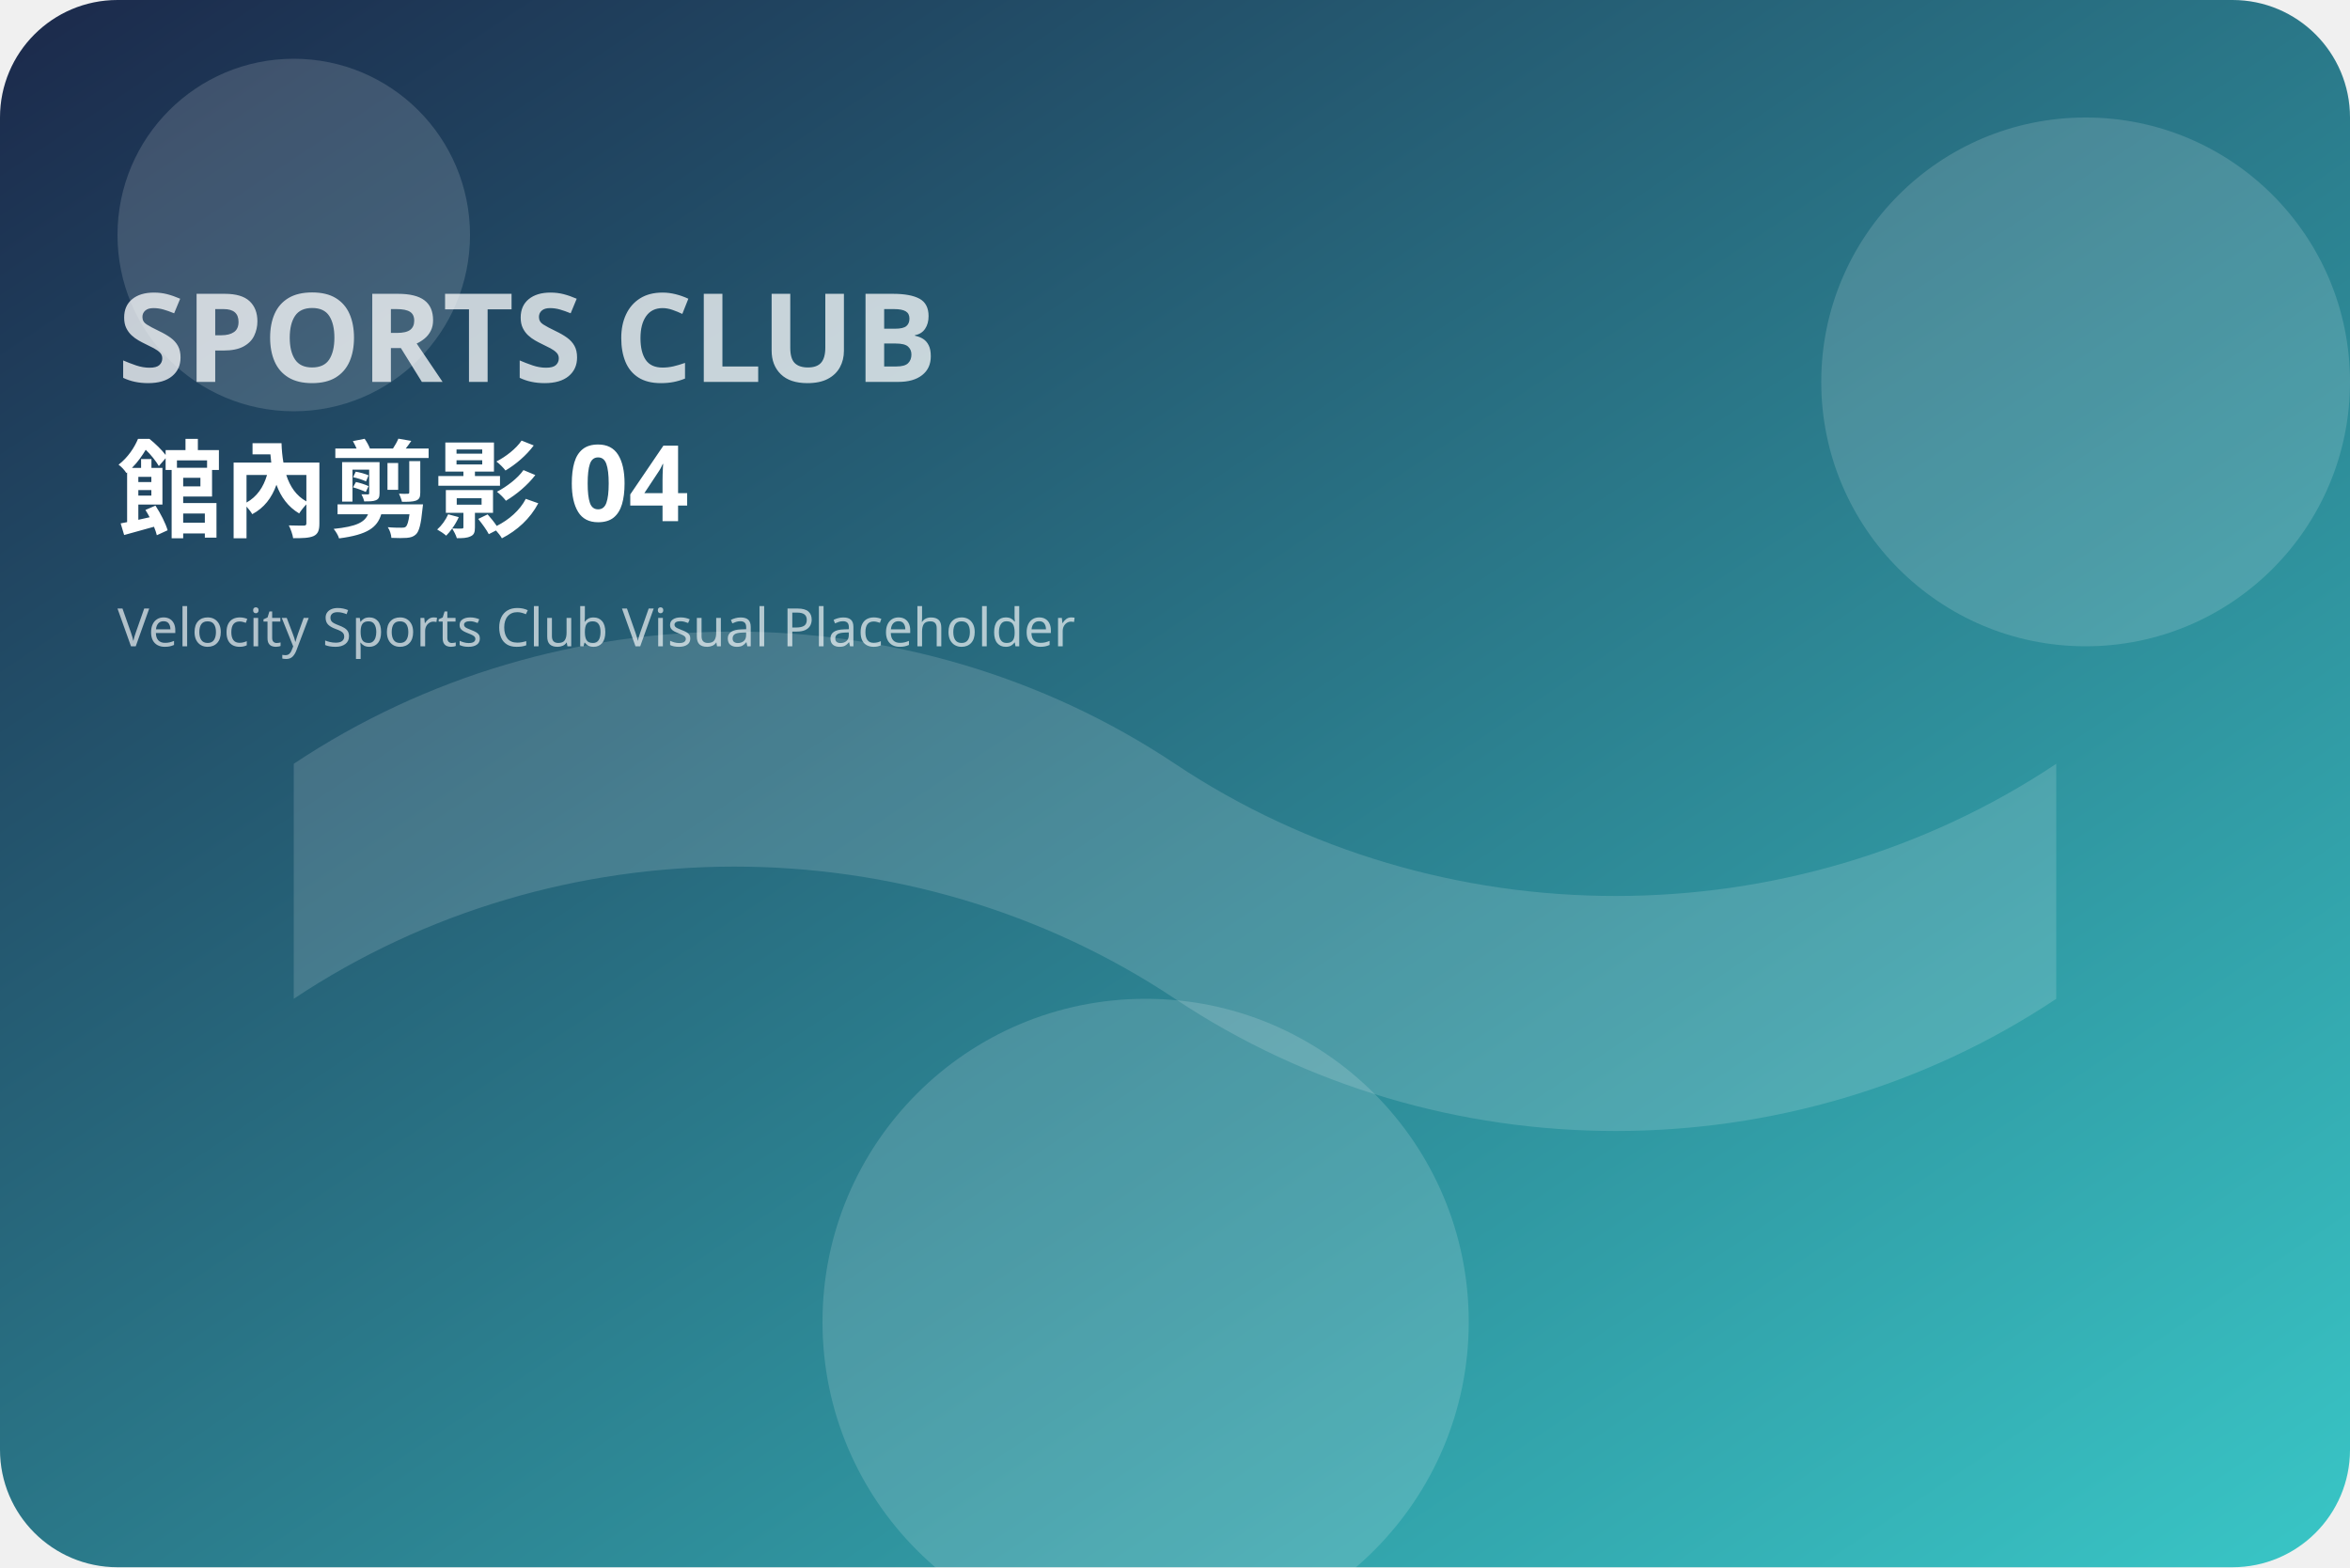
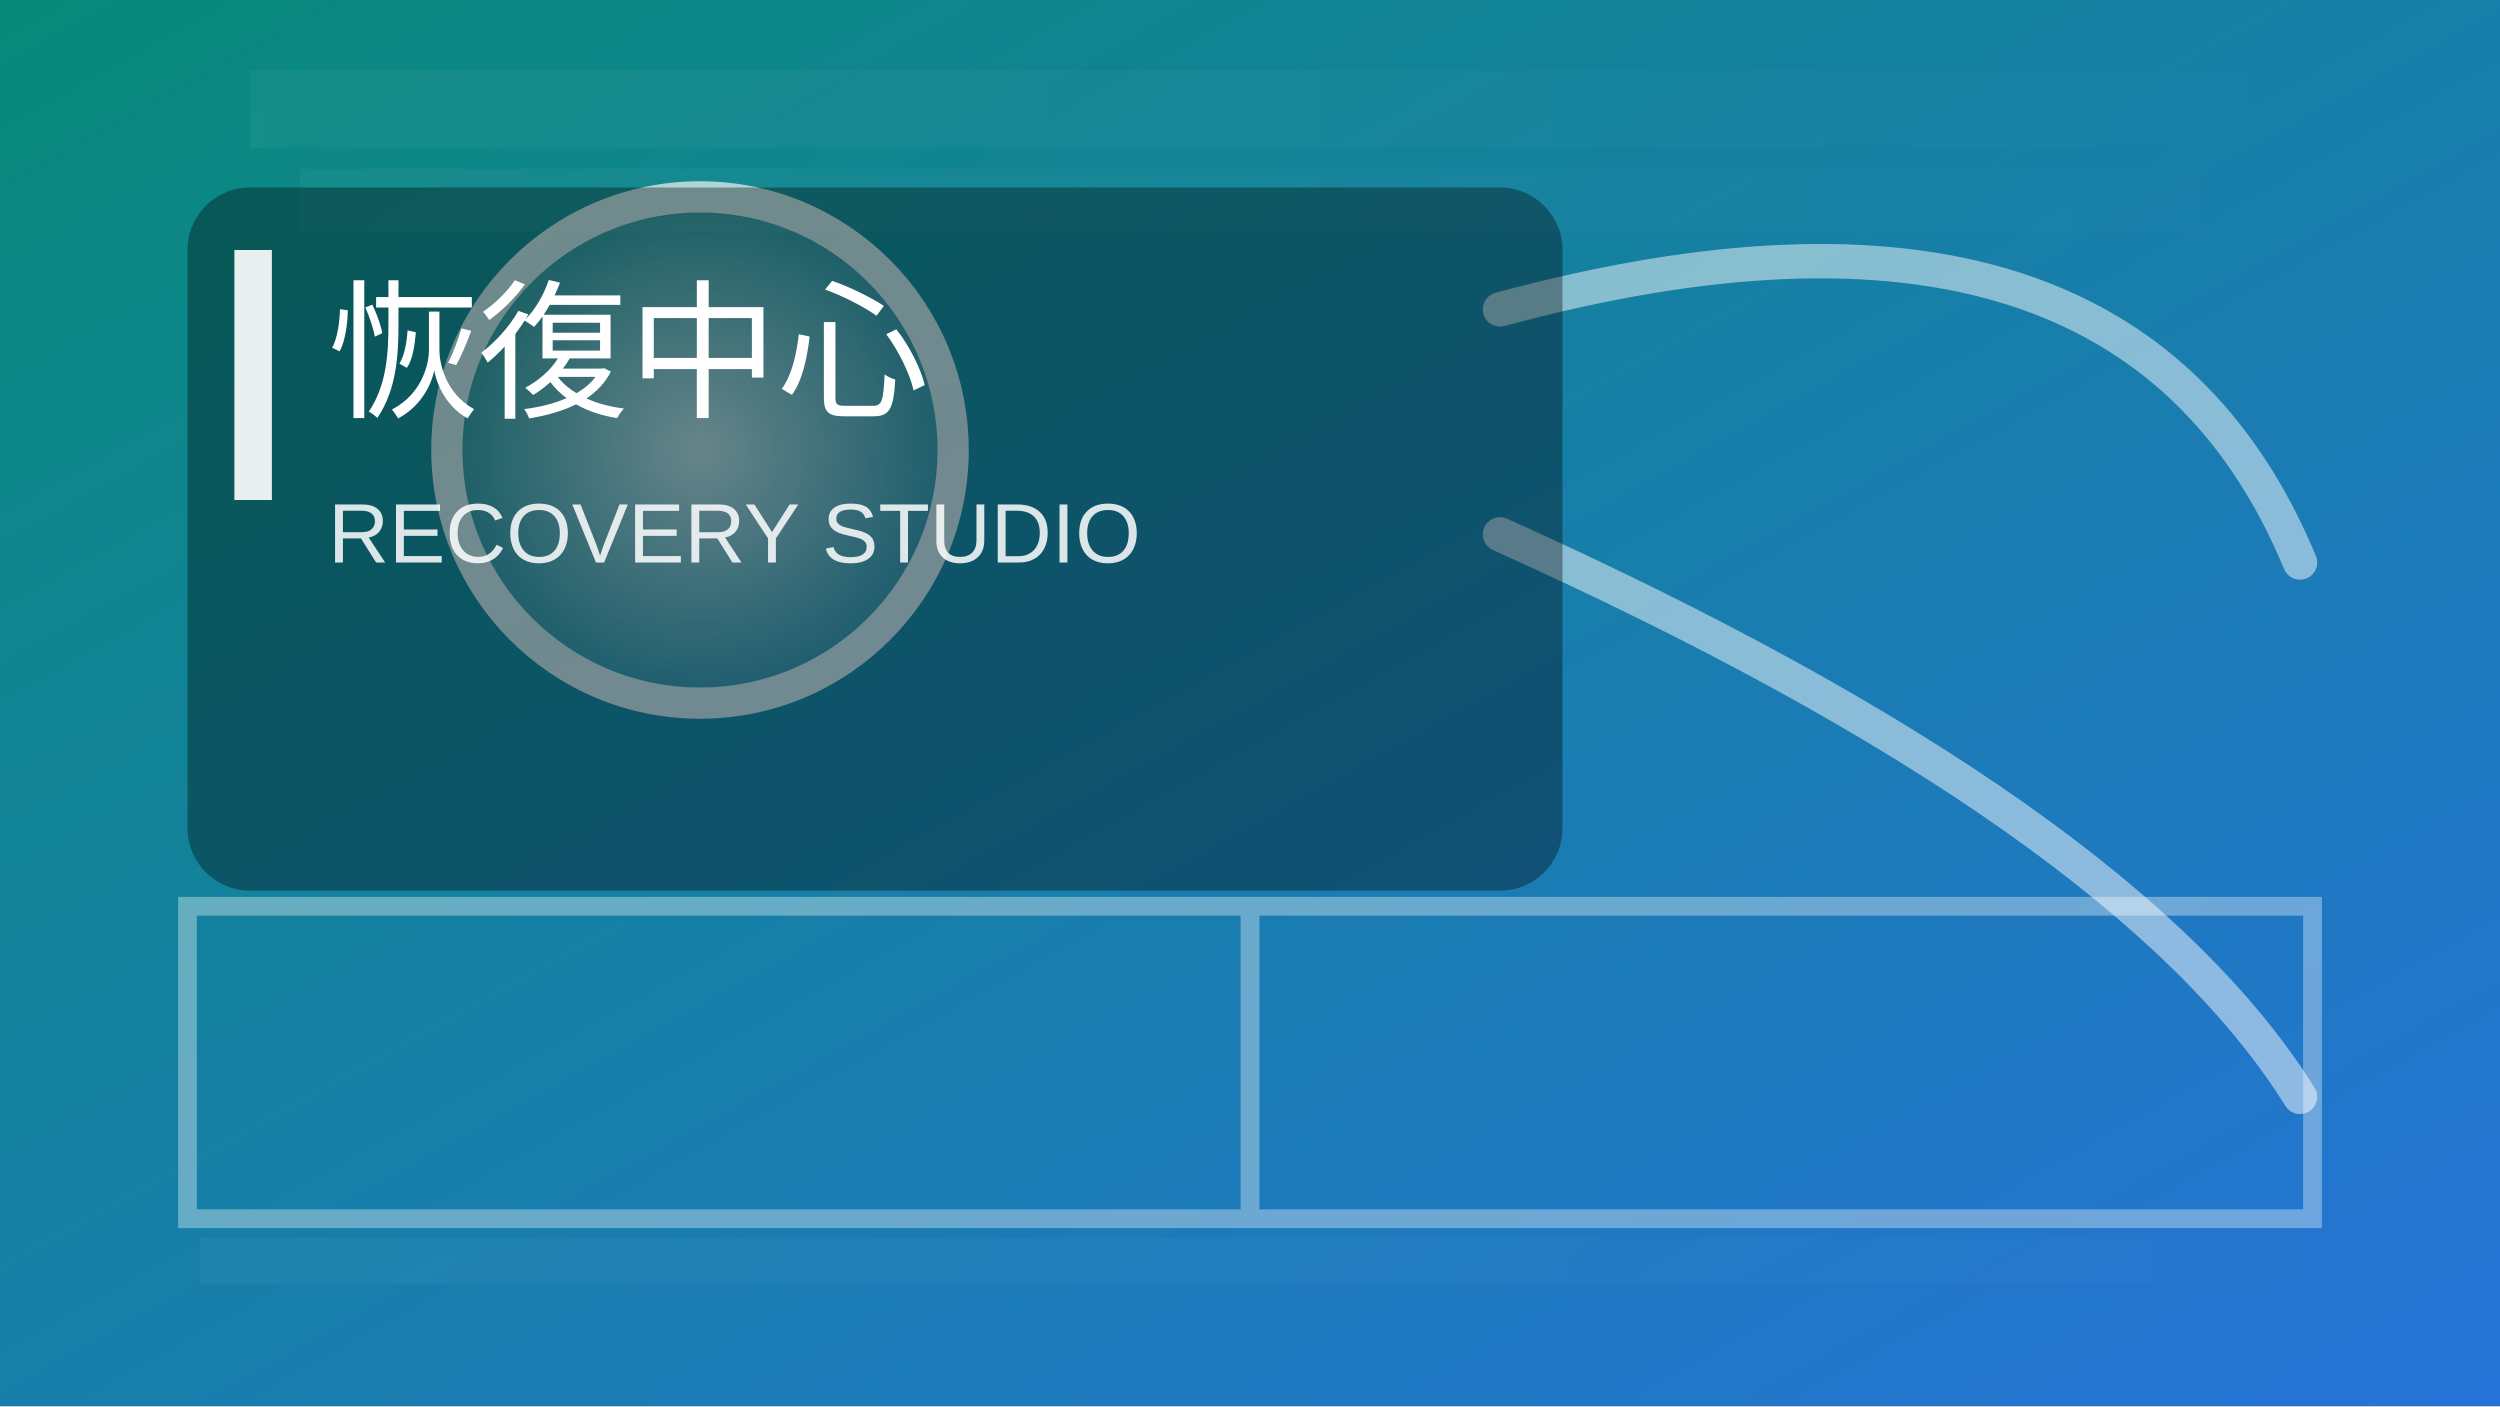
- <svg xmlns="http://www.w3.org/2000/svg" width="1600" height="1067" viewBox="0 0 1600 1067">
+ <svg xmlns="http://www.w3.org/2000/svg" viewBox="0 0 1600 900" role="img" aria-label="恢復中心 RECOVERY STUDIO">
  <defs>
-     <linearGradient id="facility-04-svg" x1="0%" y1="0%" x2="100%" y2="100%">
-       <stop offset="0%" stop-color="#1b284a" />
-       <stop offset="100%" stop-color="#39c7c7" />
+     <linearGradient id="grad" x1="0" y1="0" x2="1" y2="1">
+       <stop offset="0%" stop-color="#088A7A" />
+       <stop offset="100%" stop-color="#2673D8" />
    </linearGradient>
+     <linearGradient id="line" x1="0" y1="0" x2="1" y2="0">
+       <stop offset="0%" stop-color="rgba(255,255,255,0.25)" />
+       <stop offset="100%" stop-color="rgba(255,255,255,0.05)" />
+     </linearGradient>
+     <radialGradient id="ball" cx="0.5" cy="0.5" r="0.5">
+       <stop offset="0%" stop-color="rgba(255,255,255,0.9)" />
+       <stop offset="100%" stop-color="rgba(255,255,255,0.15)" />
+     </radialGradient>
+     <style>text { font-family: "Barlow", "Noto Sans TC", "Arial", sans-serif; }</style>
  </defs>
-   <rect width="1600" height="1067" fill="url(#facility-04-svg)" rx="80" />
-   <g fill="rgba(255,255,255,0.15)">
-     <circle cx="200" cy="160" r="120" />
-     <circle cx="1420" cy="260" r="180" />
-     <circle cx="780" cy="900" r="220" />
-     <path d="M200 520c180-120 420-120 600 0s420 120 600 0v160c-180 120-420 120-600 0s-420-120-600 0z" />
+   <rect width="1600" height="900" fill="url(#grad)" />
+   <g opacity="0.35">
+     <path d="M120 580 H1480 V780 H120 Z" fill="none" stroke="white" stroke-width="12" />
+     <line x1="800.0" y1="580" x2="800.0" y2="780" stroke="white" stroke-width="12" />
  </g>
-   <text x="80" y="260" fill="rgba(255,255,255,0.75)" font-family="Rajdhani, 'Barlow', sans-serif" font-size="84" font-weight="600">SPORTS CLUB</text>
-   <text x="80" y="360" fill="#ffffff" font-family="Barlow, 'Noto Sans TC', sans-serif" font-size="72" font-weight="700">館內剪影 04</text>
-   <text x="80" y="440" fill="rgba(255,255,255,0.65)" font-family="Barlow, 'Noto Sans TC', sans-serif" font-size="36">Velocity Sports Club Visual Placeholder</text>
+   <g opacity="0.65">
+     <circle cx="448" cy="288.0" r="162.0" fill="url(#ball)" stroke="white" stroke-width="20" />
+     <path d="M960.0 198.0 Q1360.0 90.0 1472.0 360.0" stroke="rgba(255,255,255,0.75)" stroke-width="22" fill="none" stroke-linecap="round" />
+     <path d="M960.0 342.0 Q1360.0 522.0 1472.0 702.0" stroke="rgba(255,255,255,0.75)" stroke-width="22" fill="none" stroke-linecap="round" />
+   </g>
+   <g opacity="0.15">
+     <rect x="160.0" y="45.0" width="1280.0" height="50" fill="url(#line)" />
+     <rect x="192.0" y="108.0" width="1216.0" height="40" fill="url(#line)" />
+     <rect x="128.0" y="792.0" width="1344.0" height="30" fill="url(#line)" />
+   </g>
+   <rect x="120" y="120" width="880" height="450.0" rx="40" ry="40" fill="rgba(0,0,0,0.35)" />
+   <rect x="150" y="160" width="24" height="160" fill="rgba(255,255,255,0.9)" />
+   <text x="210" y="260" font-size="96" fill="#FFFFFF">恢復中心</text>
+   <text x="210" y="360" font-size="54" fill="rgba(255,255,255,0.85)">RECOVERY STUDIO</text>
</svg>
